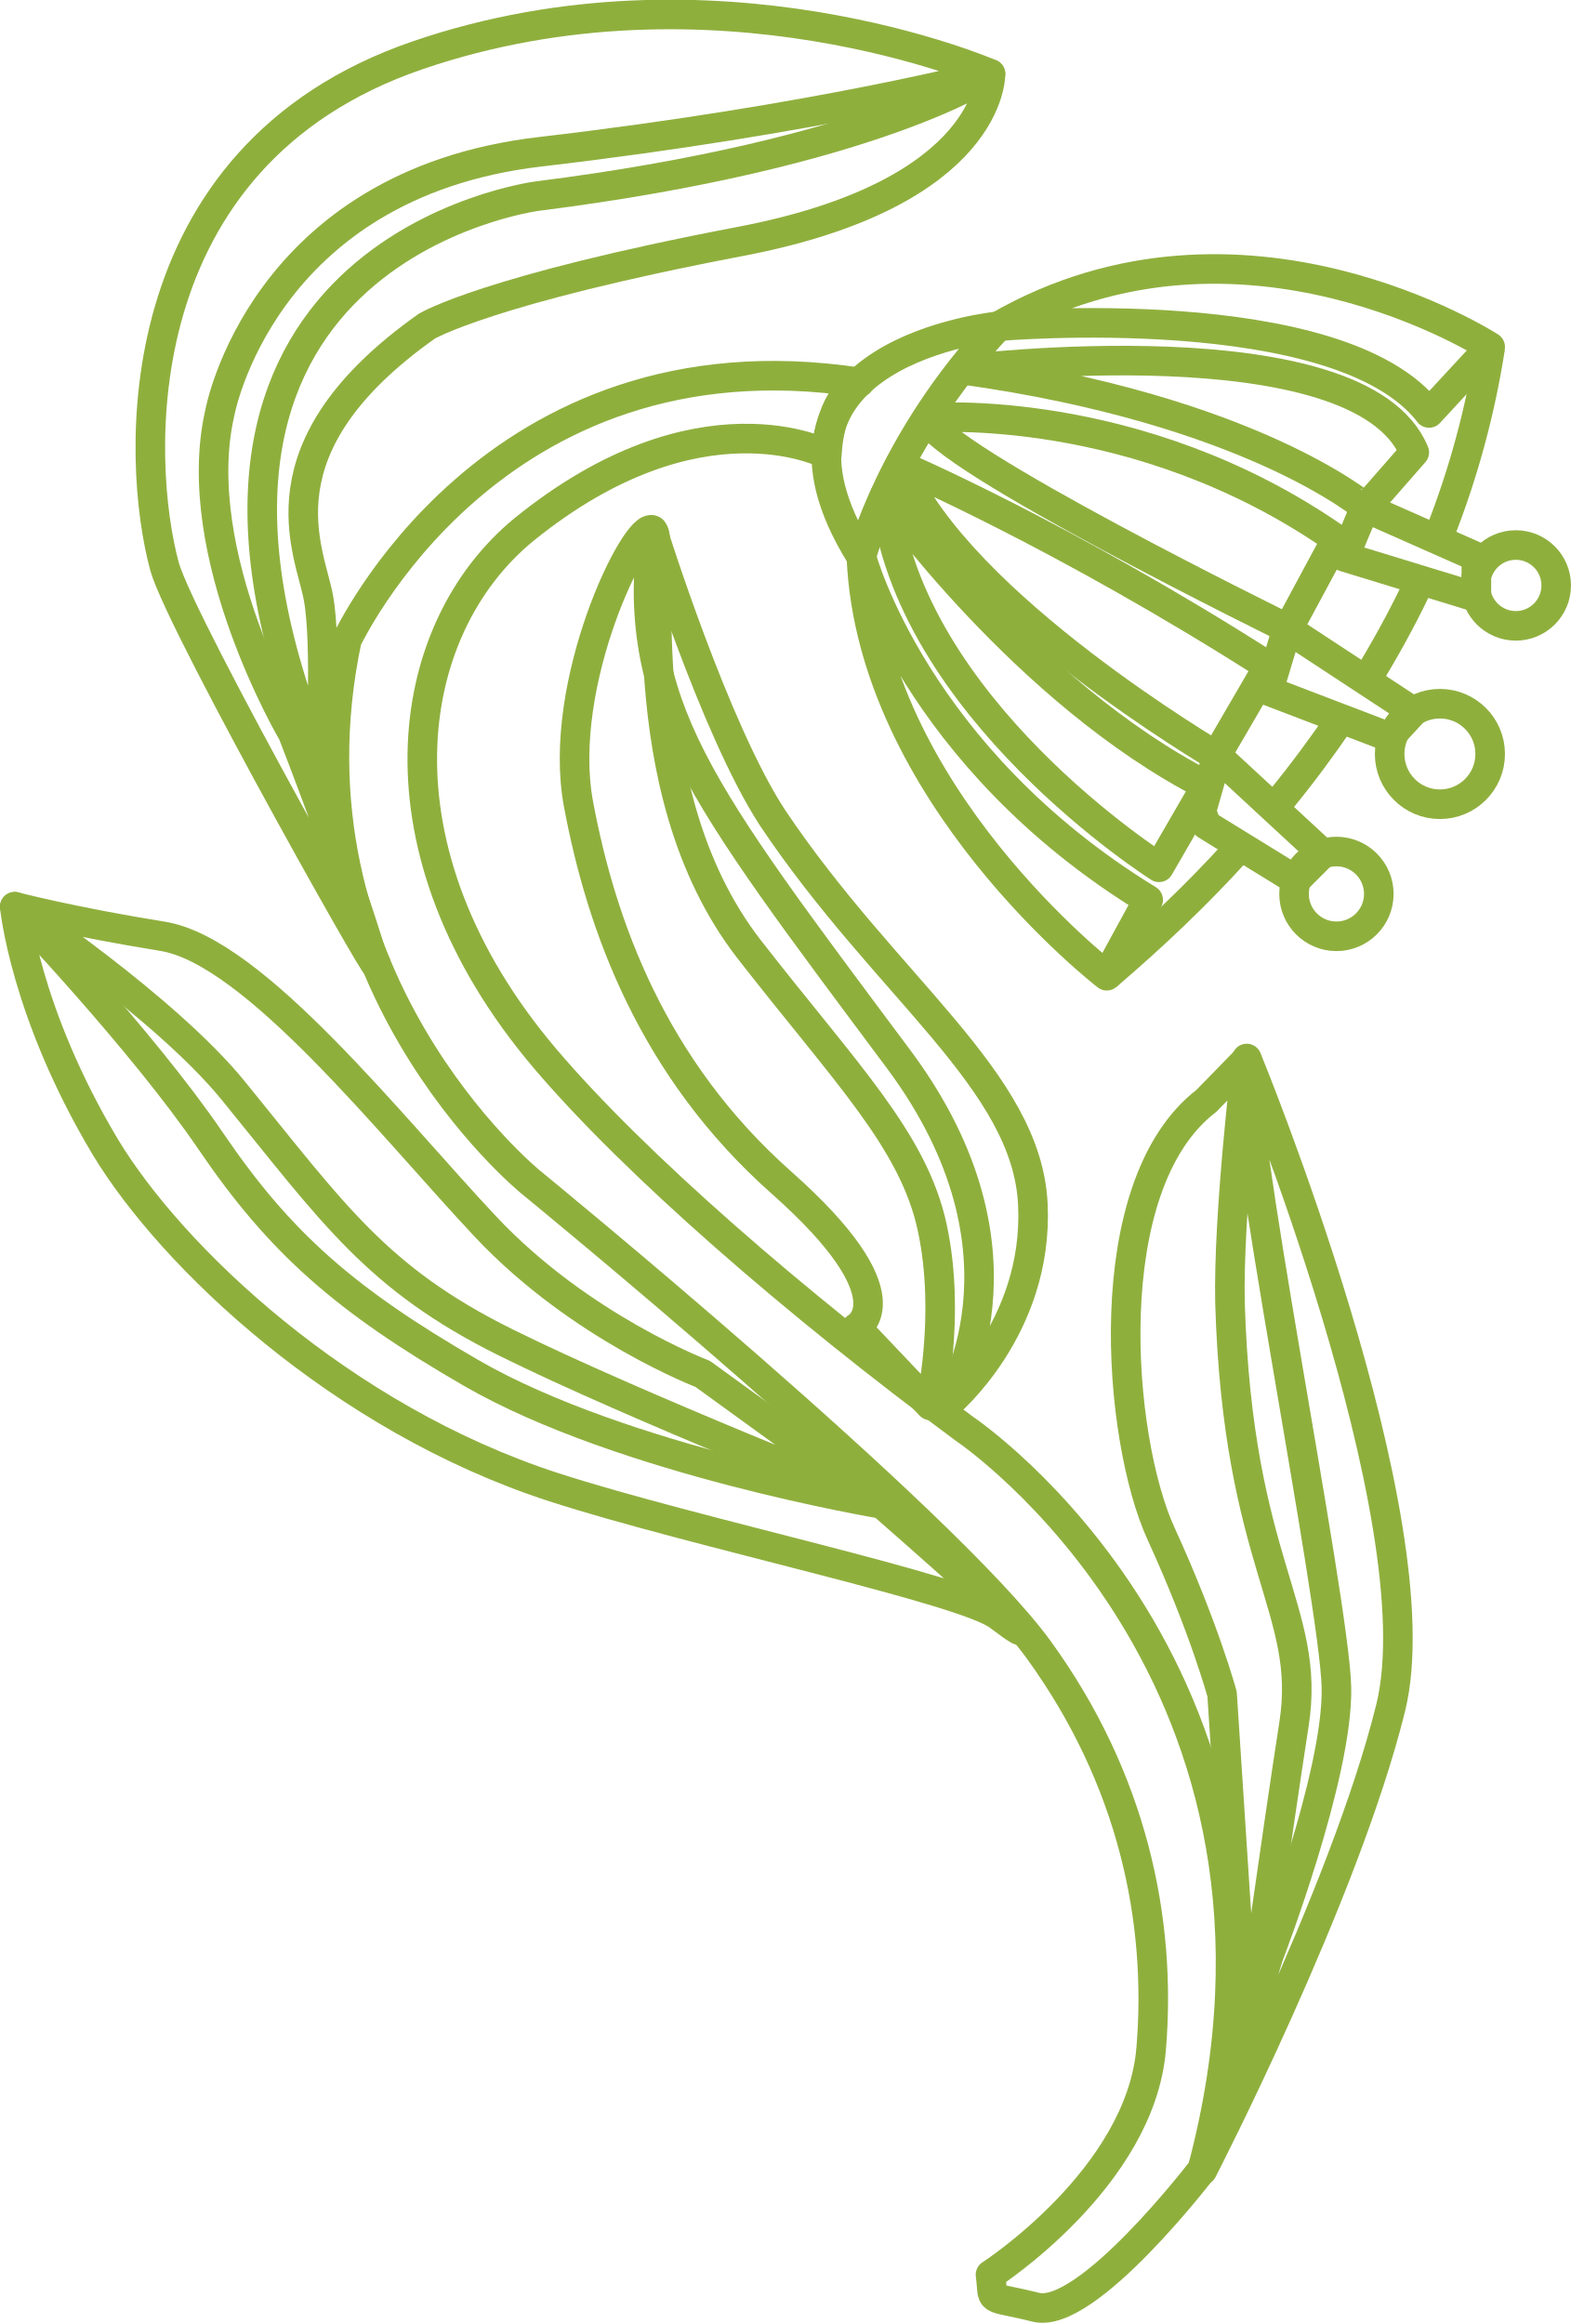
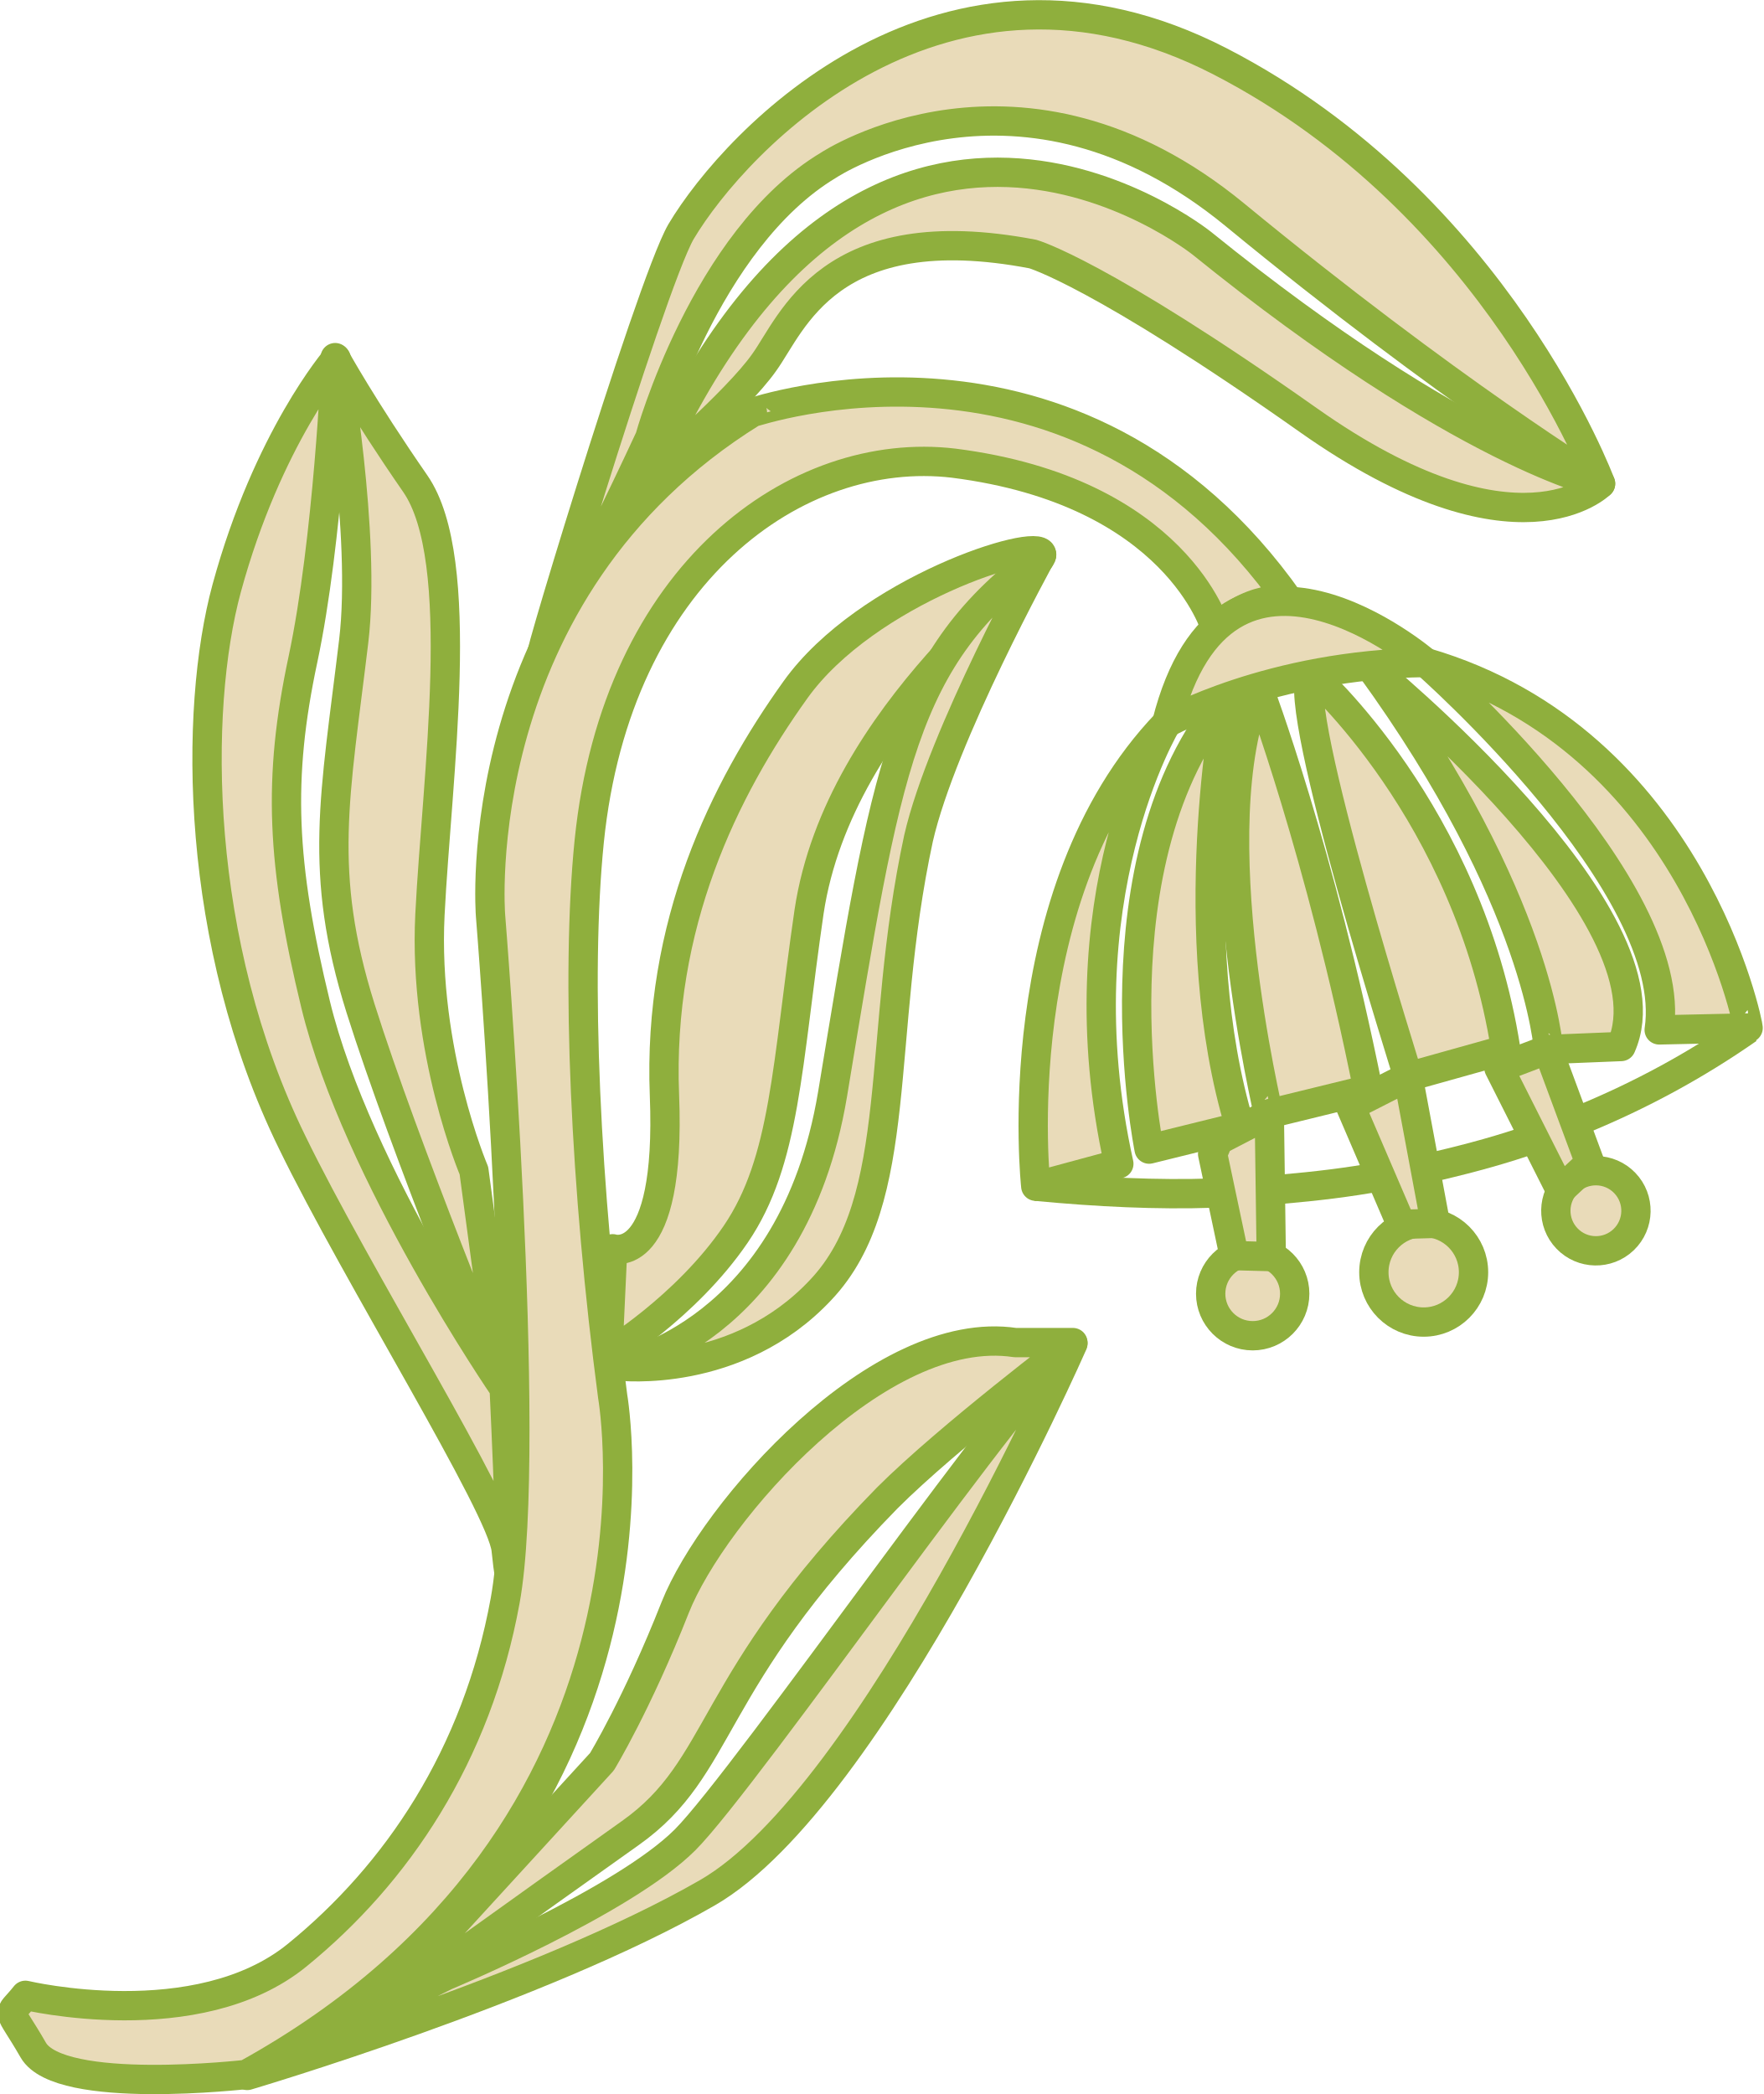
- <svg xmlns="http://www.w3.org/2000/svg" version="1.1" id="Layer_1" x="0px" y="0px" viewBox="0 0 159.4 235.8">
+ <svg xmlns="http://www.w3.org/2000/svg" version="1.1" id="Layer_1" x="0px" y="0px" viewBox="0 0 180.5 214.3" style="enable-background:new 0 0 180.5 214.3;" xml:space="preserve">
  <style type="text/css">
- 	.st0{fill:none;stroke:#8FAF3D;stroke-width:3;stroke-linejoin:round;}
+ 	.st0{fill:#E9DBB9;stroke:#8FAF3D;stroke-width:3;stroke-linejoin:round;}
</style>
  <g id="leaf_1">
-     <path class="st0" d="M124,171.9c0,0-1.8-6.7-6.2-16.3s-6.6-35.3,4.6-43.9l4.1-4.2c0,0-1.9,15.8-1.7,24.7   c0.8,26.6,8.3,31.1,6.5,42.7s-4.9,33.8-4.9,33.8L124,171.9L124,171.9z" />
-     <path class="st0" d="M128.7,198.5c0,0,7.1-18.4,6.9-27.3s-10.4-59.1-9.1-63.8c0,0,19.3,46.9,14.6,65.9S122,220.2,122,220.2   L128.7,198.5L128.7,198.5z" />
+     <path class="st0" d="M61.6,180.3c0,0,3.6-5.9,7.5-15.8c3.9-9.8,20.9-29.2,34.8-27.1l5.9,0c0,0-12.7,9.6-19,15.9   c-18.6,19-16.7,27.5-26.3,34.3s-27.8,19.9-27.8,19.9L61.6,180.3L61.6,180.3z" />
+     <path class="st0" d="M45.6,202.2c0,0,18.2-7.6,24.5-13.9c6.3-6.3,35.4-48.4,39.7-50.8c0,0-20.4,46.4-37.4,56.2   c-17,9.8-47.1,18.7-47.1,18.7L45.6,202.2L45.6,202.2z" />
  </g>
  <g id="leaf_2">
-     <path class="st0" d="M71.3,139.4c0,0-12.4-4.7-22-14.9S25.8,96.5,16.5,95S1.5,92,1.5,92s15.3,10.2,22.2,18.7   c10.1,12.4,14.5,19,27.6,25.5s38.2,16.4,38.2,16.4L71.3,139.4L71.3,139.4z" />
-     <path class="st0" d="M89.5,152.6c0,0-26.3-4.4-41.7-13.3c-12.8-7.4-19.4-13.2-26.4-23.5S1.5,92,1.5,92s1,10.7,9.2,24.4   c6.7,11.1,23.9,27.5,45.5,34.5c14.2,4.6,41.9,10.4,45.2,13.1C110,170.5,89.5,152.6,89.5,152.6z" />
+     <path class="st0" d="M48.5,119.8c0,0-5.2-12.2-4.5-26.2s3.9-36.3-1.5-44.1s-8.2-12.9-8.2-12.9s3.2,18.1,1.9,29   c-1.9,15.9-3.7,23.6,0.7,37.6s14.6,38.9,14.6,38.9L48.5,119.8L48.5,119.8z" />
+     <path class="st0" d="M51.6,142.1c0,0-15.1-22-19.3-39.3c-3.5-14.4-3.9-23.1-1.3-35.3s3.4-30.8,3.4-30.8s-7,8.1-11.2,23.5   c-3.4,12.5-3.3,36.3,6.7,56.7c6.5,13.4,21.5,37.4,21.9,41.7C52.9,169.3,51.6,142.1,51.6,142.1z" />
  </g>
  <g id="leaf_3">
-     <path class="st0" d="M86.9,134.7c0,0,5.6-3-7.6-14.7C66.2,108.4,61,93.9,58.7,81.6s5.9-28.8,7.5-27.8s-3,26,9.8,42.5   c9.8,12.6,16.7,19.4,18.6,28.3s-0.2,18-0.2,18L86.9,134.7L86.9,134.7z" />
-     <path class="st0" d="M96.1,142.5c0,0,9.9-15.1-4.9-35c-20.5-27.5-27.2-35.9-25-53.7c0,0,6.3,20.2,12.2,29.2   c11.6,17.3,25.8,26.6,26.4,39.2S96.1,142.5,96.1,142.5L96.1,142.5z" />
+     <path class="st0" d="M62.7,127.8c0,0,6,2,5.3-15.7c-0.7-17.5,6.1-31.3,13.4-41.5c7.3-10.2,24.9-15.7,25.2-13.9S85.9,72.7,82.8,93.3   c-2.3,15.8-2.4,25.5-7.5,33c-5.1,7.5-13.1,12.3-13.1,12.3L62.7,127.8L62.7,127.8z" />
+     <path class="st0" d="M63.4,139.8c0,0,17.7-3.3,21.8-27.8c5.6-33.8,7-44.5,21.4-55.2c0,0-10.2,18.5-12.6,29   c-4.4,20.4-1.3,37-10,46.2C75.4,141.2,63.4,139.8,63.4,139.8L63.4,139.8z" />
  </g>
  <g id="leaf_4">
-     <path class="st0" d="M32.5,77.3c-21.3-51.8,22-57.4,22-57.4c34.1-4.3,46-12.4,46-12.4s0.3,12.1-25.4,17s-31.8,8.6-31.8,8.6   C25.9,45.4,31.4,55.8,32.3,60.6S32.5,77.3,32.5,77.3L32.5,77.3z" />
-     <path class="st0" d="M29.7,74.4c0,0-10.7-18.1-7.4-32.5c0,0,4.2-23.2,32.5-26.5s45.7-7.9,45.7-7.9s-28-12.2-58.1-1.9   S13.8,46.9,16.7,57.5c1.7,6.1,25,47.3,21,39.4C35.5,89.3,29.7,74.4,29.7,74.4L29.7,74.4z" />
+     <path class="st0" d="M66.4,48.8C89-2.4,123,24.9,123,24.9c26.7,21.6,40.8,24.6,40.8,24.6s-8.5,8.6-29.9-6.5s-28.2-17-28.2-17   c-20.9-4-24.6,7.1-27.5,11.1C75.4,41.1,66.4,48.8,66.4,48.8L66.4,48.8z" />
+     <path class="st0" d="M66.5,44.8c0,0,5.6-20.3,18.3-27.9c0,0,19.6-13,41.6,5.1s37.4,27.5,37.4,27.5s-10.6-28.6-38.9-43.2   s-49.6,8-55.2,17.4c-3.2,5.5-16.8,50.8-13.9,42.4C59.8,59.3,66.5,44.8,66.5,44.8L66.5,44.8z" />
  </g>
  <g id="stem">
-     <path class="st0" d="M87.2,38.8c0,0-3,1.4-3.3,7.3c0,0-12.9-6.8-30.7,7.6c-12.5,10.2-15.8,32.6,2.1,53.7   c9,10.6,25.4,24.9,42.6,37.6c0,0,37.4,25.1,24.1,75.1c0,0-11.7,15.3-16.9,14s-4.2-0.3-4.6-3.3c0,0,15.2-9.8,16.3-22.9   s-1.9-27.4-11.4-40.5s-51.6-47.5-51.6-47.5s-25.8-21-18.6-55C35.2,65.1,49.7,33.1,87.2,38.8z" />
+     <path class="st0" d="M132,61.6c0,0-3.1-1.2-7.6,2.7c0,0-4-14-26.8-16.9c-16-1.9-34.5,11.2-37.3,38.7c-1.4,13.8-0.4,35.6,2.4,56.8   c0,0,7.8,44.4-37.5,69.4c0,0-19.1,2.2-21.8-2.5s-2.7-3.2-0.8-5.6c0,0,17.6,4.2,27.8-4.1c10.2-8.3,18.4-20.4,21.3-36.3   c2.9-15.9-1.5-70.1-1.5-70.1s-2.7-33.2,26.8-51.5C77,42.3,110.2,30.6,132,61.6z" />
  </g>
  <g id="stamens">
-     <circle class="st0" cx="153.8" cy="59.4" r="4.1" />
-     <circle class="st0" cx="146.1" cy="76.5" r="5.1" />
-     <circle class="st0" cx="135.6" cy="90.7" r="4.3" />
-     <polygon class="st0" points="136.4,56.5 149.8,60.6 149.8,56.5 138.5,51.5  " />
-     <polygon class="st0" points="130.6,63.8 143.4,72.2 141,74.8 128.7,70.1  " />
-     <polygon class="st0" points="123.5,76.7 134.2,86.6 131.5,89.3 122.4,83.7 121.9,82.3  " />
+     <ellipse transform="matrix(0.721 -0.6929 0.6929 0.721 -40.2669 147.7274)" class="st0" cx="163.3" cy="123.9" rx="4.1" ry="4.1" />
+     <circle class="st0" cx="145.7" cy="130.2" r="5.1" />
+     <circle class="st0" cx="128.2" cy="132.4" r="4.3" />
+     <polygon class="st0" points="153.4,109.3 159.7,121.8 162.7,119 158.4,107.4  " />
+     <polygon class="st0" points="144.1,110.2 146.9,125.2 143.4,125.3 138.2,113.2  " />
+     <polygon class="st0" points="129.9,114 130.1,128.6 126.3,128.5 124.1,118.1 124.7,116.7  " />
  </g>
  <g id="bulb">
-     <path class="st0" d="M146.1,54.1c2.4-6.1,4.1-12.4,5.1-18.8" />
-     <path class="st0" d="M139.3,67.9c1.8-3,3.4-6,4.8-9" />
-     <path class="st0" d="M130,81.1c2.2-2.7,4.2-5.4,6.1-8.2" />
-     <path class="st0" d="M112.3,99c4.8-4.1,9.2-8.3,13.1-12.6" />
-     <path class="st0" d="M87.4,56.5c0,0,5.4,20.3,29.1,34.8l-4.2,7.7C112.3,99,88.4,80.6,87.4,56.5z" />
-     <path class="st0" d="M101.3,33.1c0,0,34.6-3,43.7,8.8l6.2-6.7C151.2,35.2,126,18.9,101.3,33.1z" />
-     <path class="st0" d="M97.6,37.5c0,0,40.4-5,45.9,8.4l-4.9,5.6C138.5,51.5,127.1,41.6,97.6,37.5L97.6,37.5z" />
-     <path class="st0" d="M94.1,42.4c0,0,21.3-1.8,41.5,12.3l-4.9,9.1C130.7,63.8,94.8,46.2,94.1,42.4L94.1,42.4z" />
-     <path class="st0" d="M91.3,47.2c0,0,16.4,7,37.4,20.4l-5.3,9.1C123.5,76.7,97.4,61.5,91.3,47.2L91.3,47.2z" />
-     <path class="st0" d="M89.8,50.2c0,0,14.2,20.1,32.6,29.5l-4.8,8.3C117.6,88,92,71.8,89.8,50.2z" />
-     <path class="st0" d="M87.4,56.5c0,0,3-11.8,13.9-23.4C101.3,33.1,74.4,35.7,87.4,56.5z" />
+     <path class="st0" d="M161.8,114.6c6.1-2.5,11.8-5.6,17.1-9.3" />
+     <path class="st0" d="M147.2,119.3c3.4-0.8,6.7-1.7,9.8-2.8" />
+     <path class="st0" d="M131.2,121.7c3.5-0.3,6.8-0.7,10.1-1.3" />
+     <path class="st0" d="M106,121.4c6.3,0.6,12.4,0.9,18.2,0.7" />
+     <path class="st0" d="M119.4,74c0,0-10.9,18-4.9,45.1l-8.5,2.3C106,121.4,102.7,91.4,119.4,74z" />
+     <path class="st0" d="M145.9,67.8c0,0,26.1,22.9,23.9,37.6l9.1-0.2C179,105.2,173.3,75.8,145.9,67.8z" />
+     <path class="st0" d="M140.2,68.2c0,0,31.6,25.7,25.7,38.9l-7.4,0.3C158.4,107.4,157.7,92.3,140.2,68.2L140.2,68.2z" />
+     <path class="st0" d="M134.2,69c0,0,16.1,14.1,19.9,38.4l-10,2.8C144.2,110.3,132,72.2,134.2,69L134.2,69z" />
+     <path class="st0" d="M128.8,70.4c0,0,6.3,16.7,11.2,41.1l-10.2,2.5C129.9,114,122.7,84.7,128.8,70.4L128.8,70.4z" />
+     <path class="st0" d="M125.6,71.4c0,0-4.7,24.2,1.3,43.9l-9.3,2.3C117.6,117.6,111.6,87.9,125.6,71.4z" />
+     <path class="st0" d="M119.4,74c0,0,10.6-6,26.5-6.2C145.9,67.8,125.4,50.2,119.4,74z" />
  </g>
</svg>
